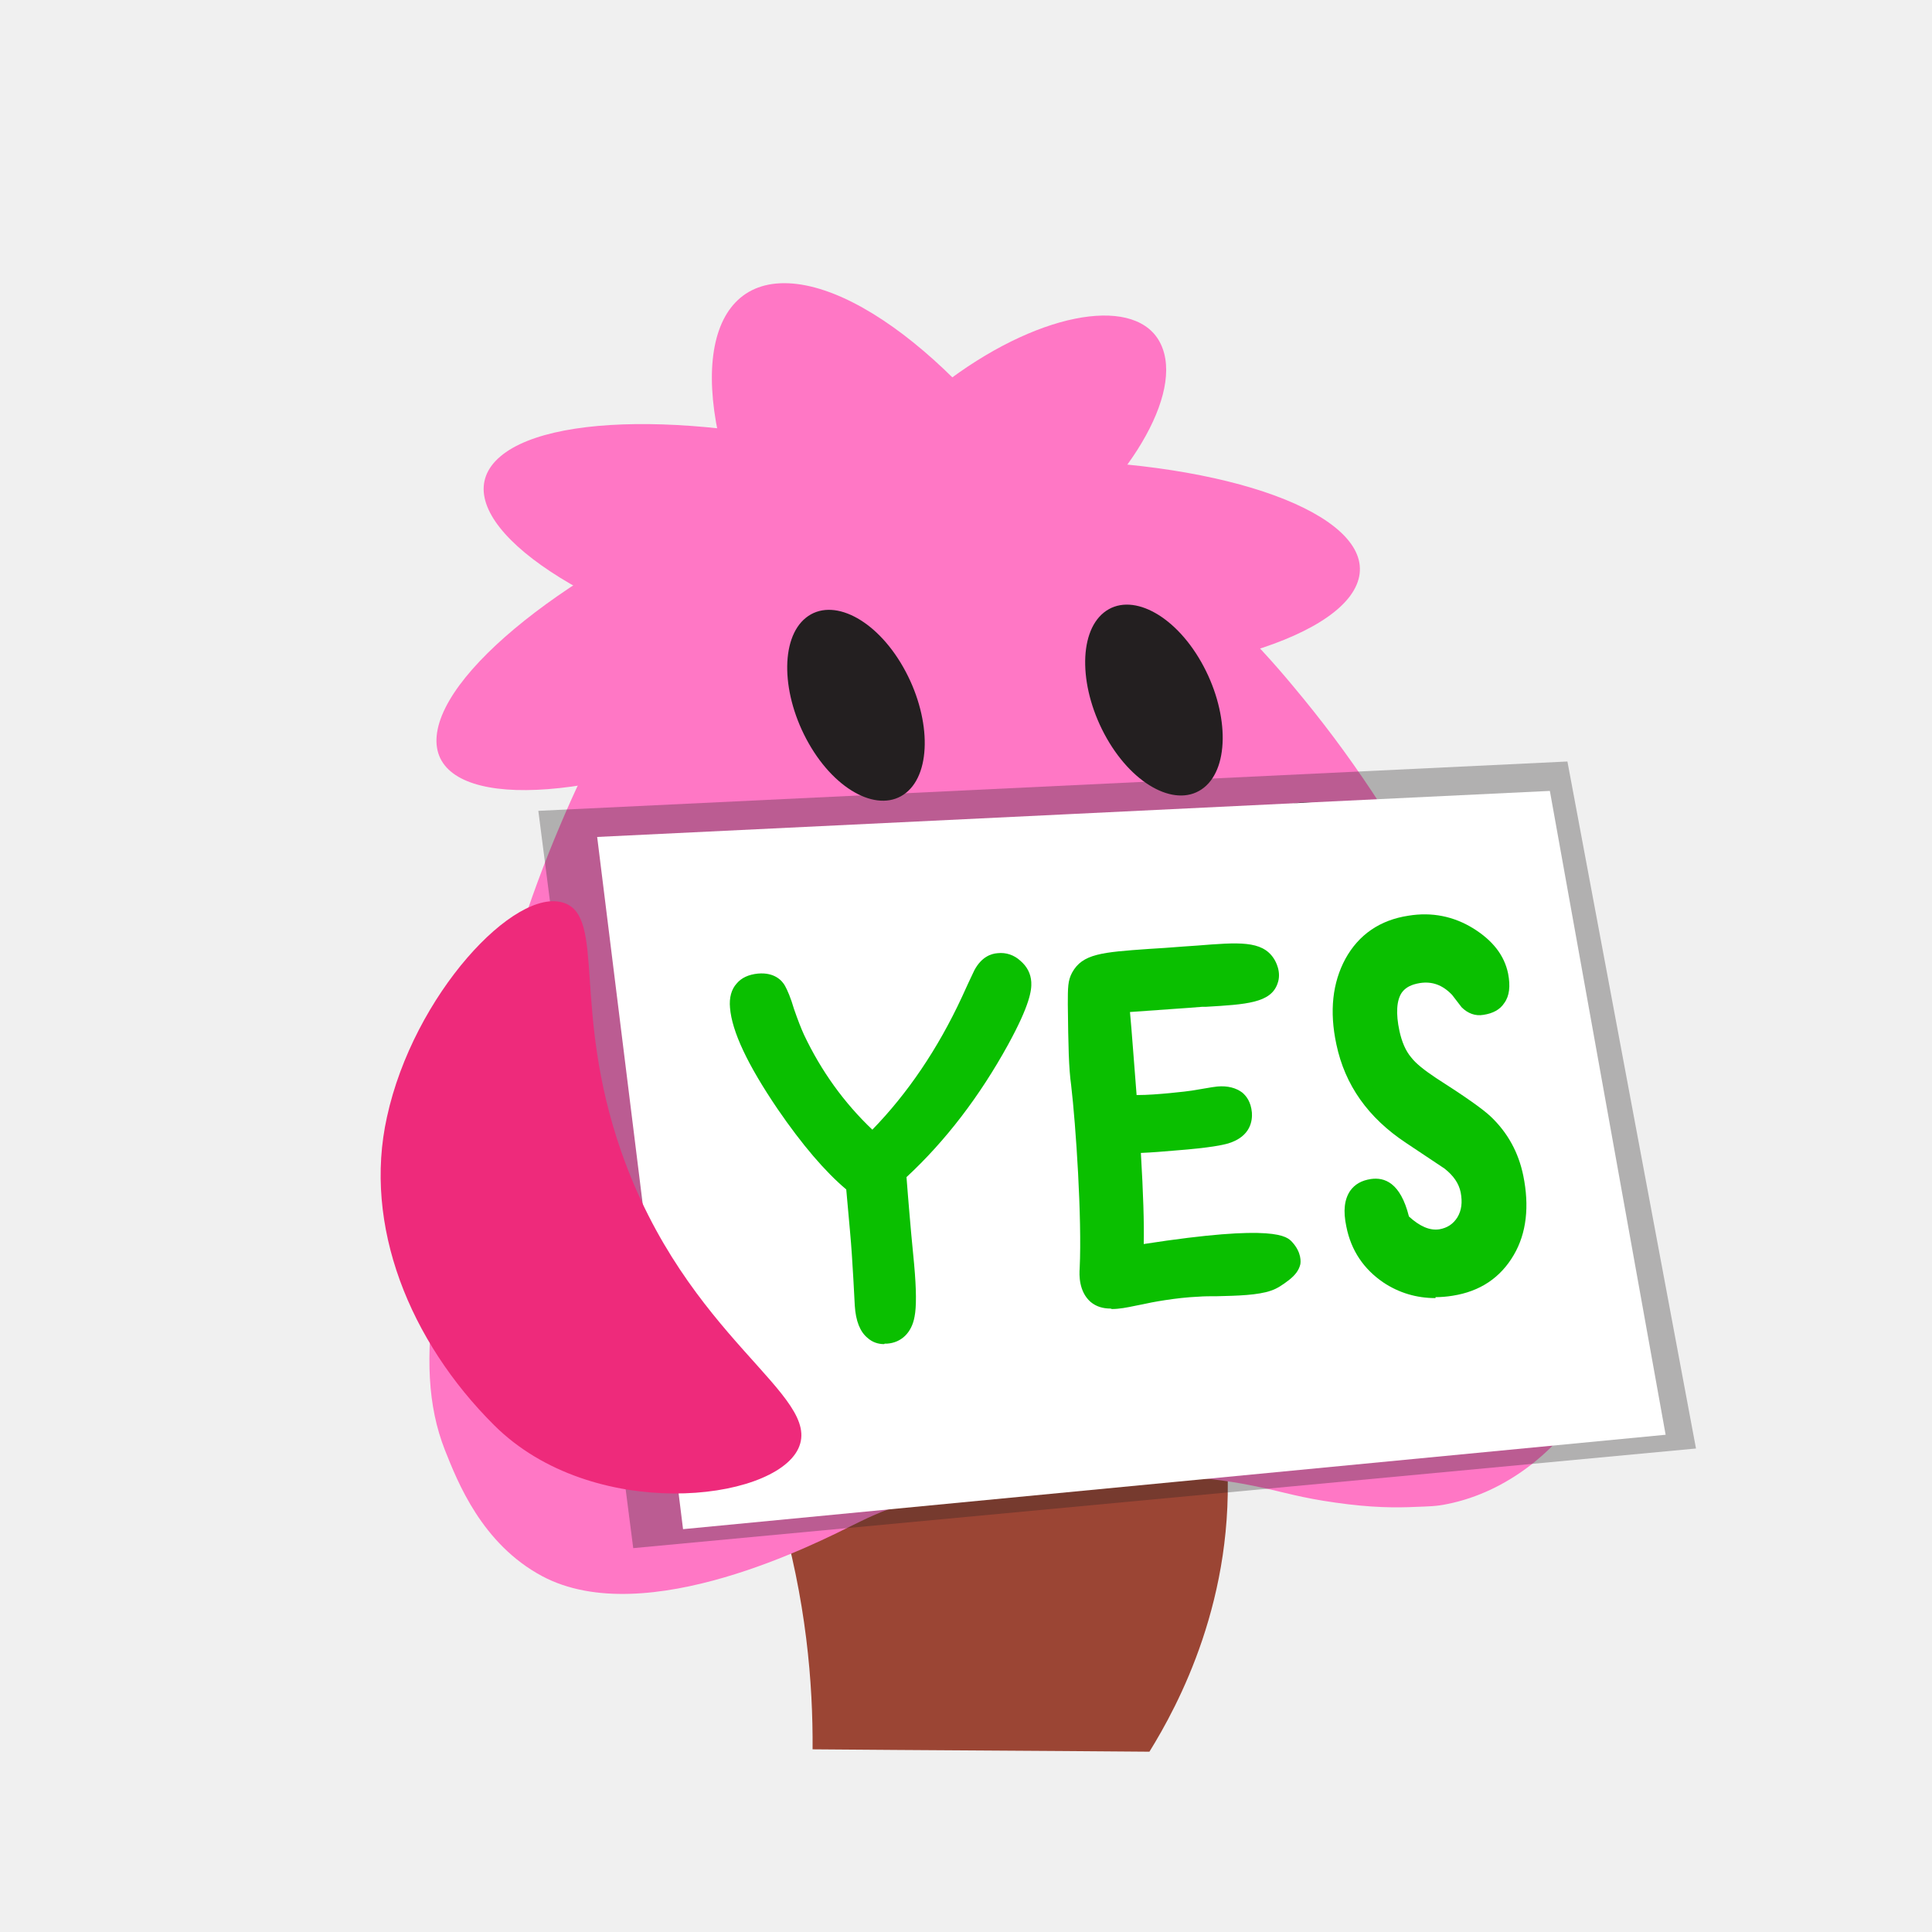
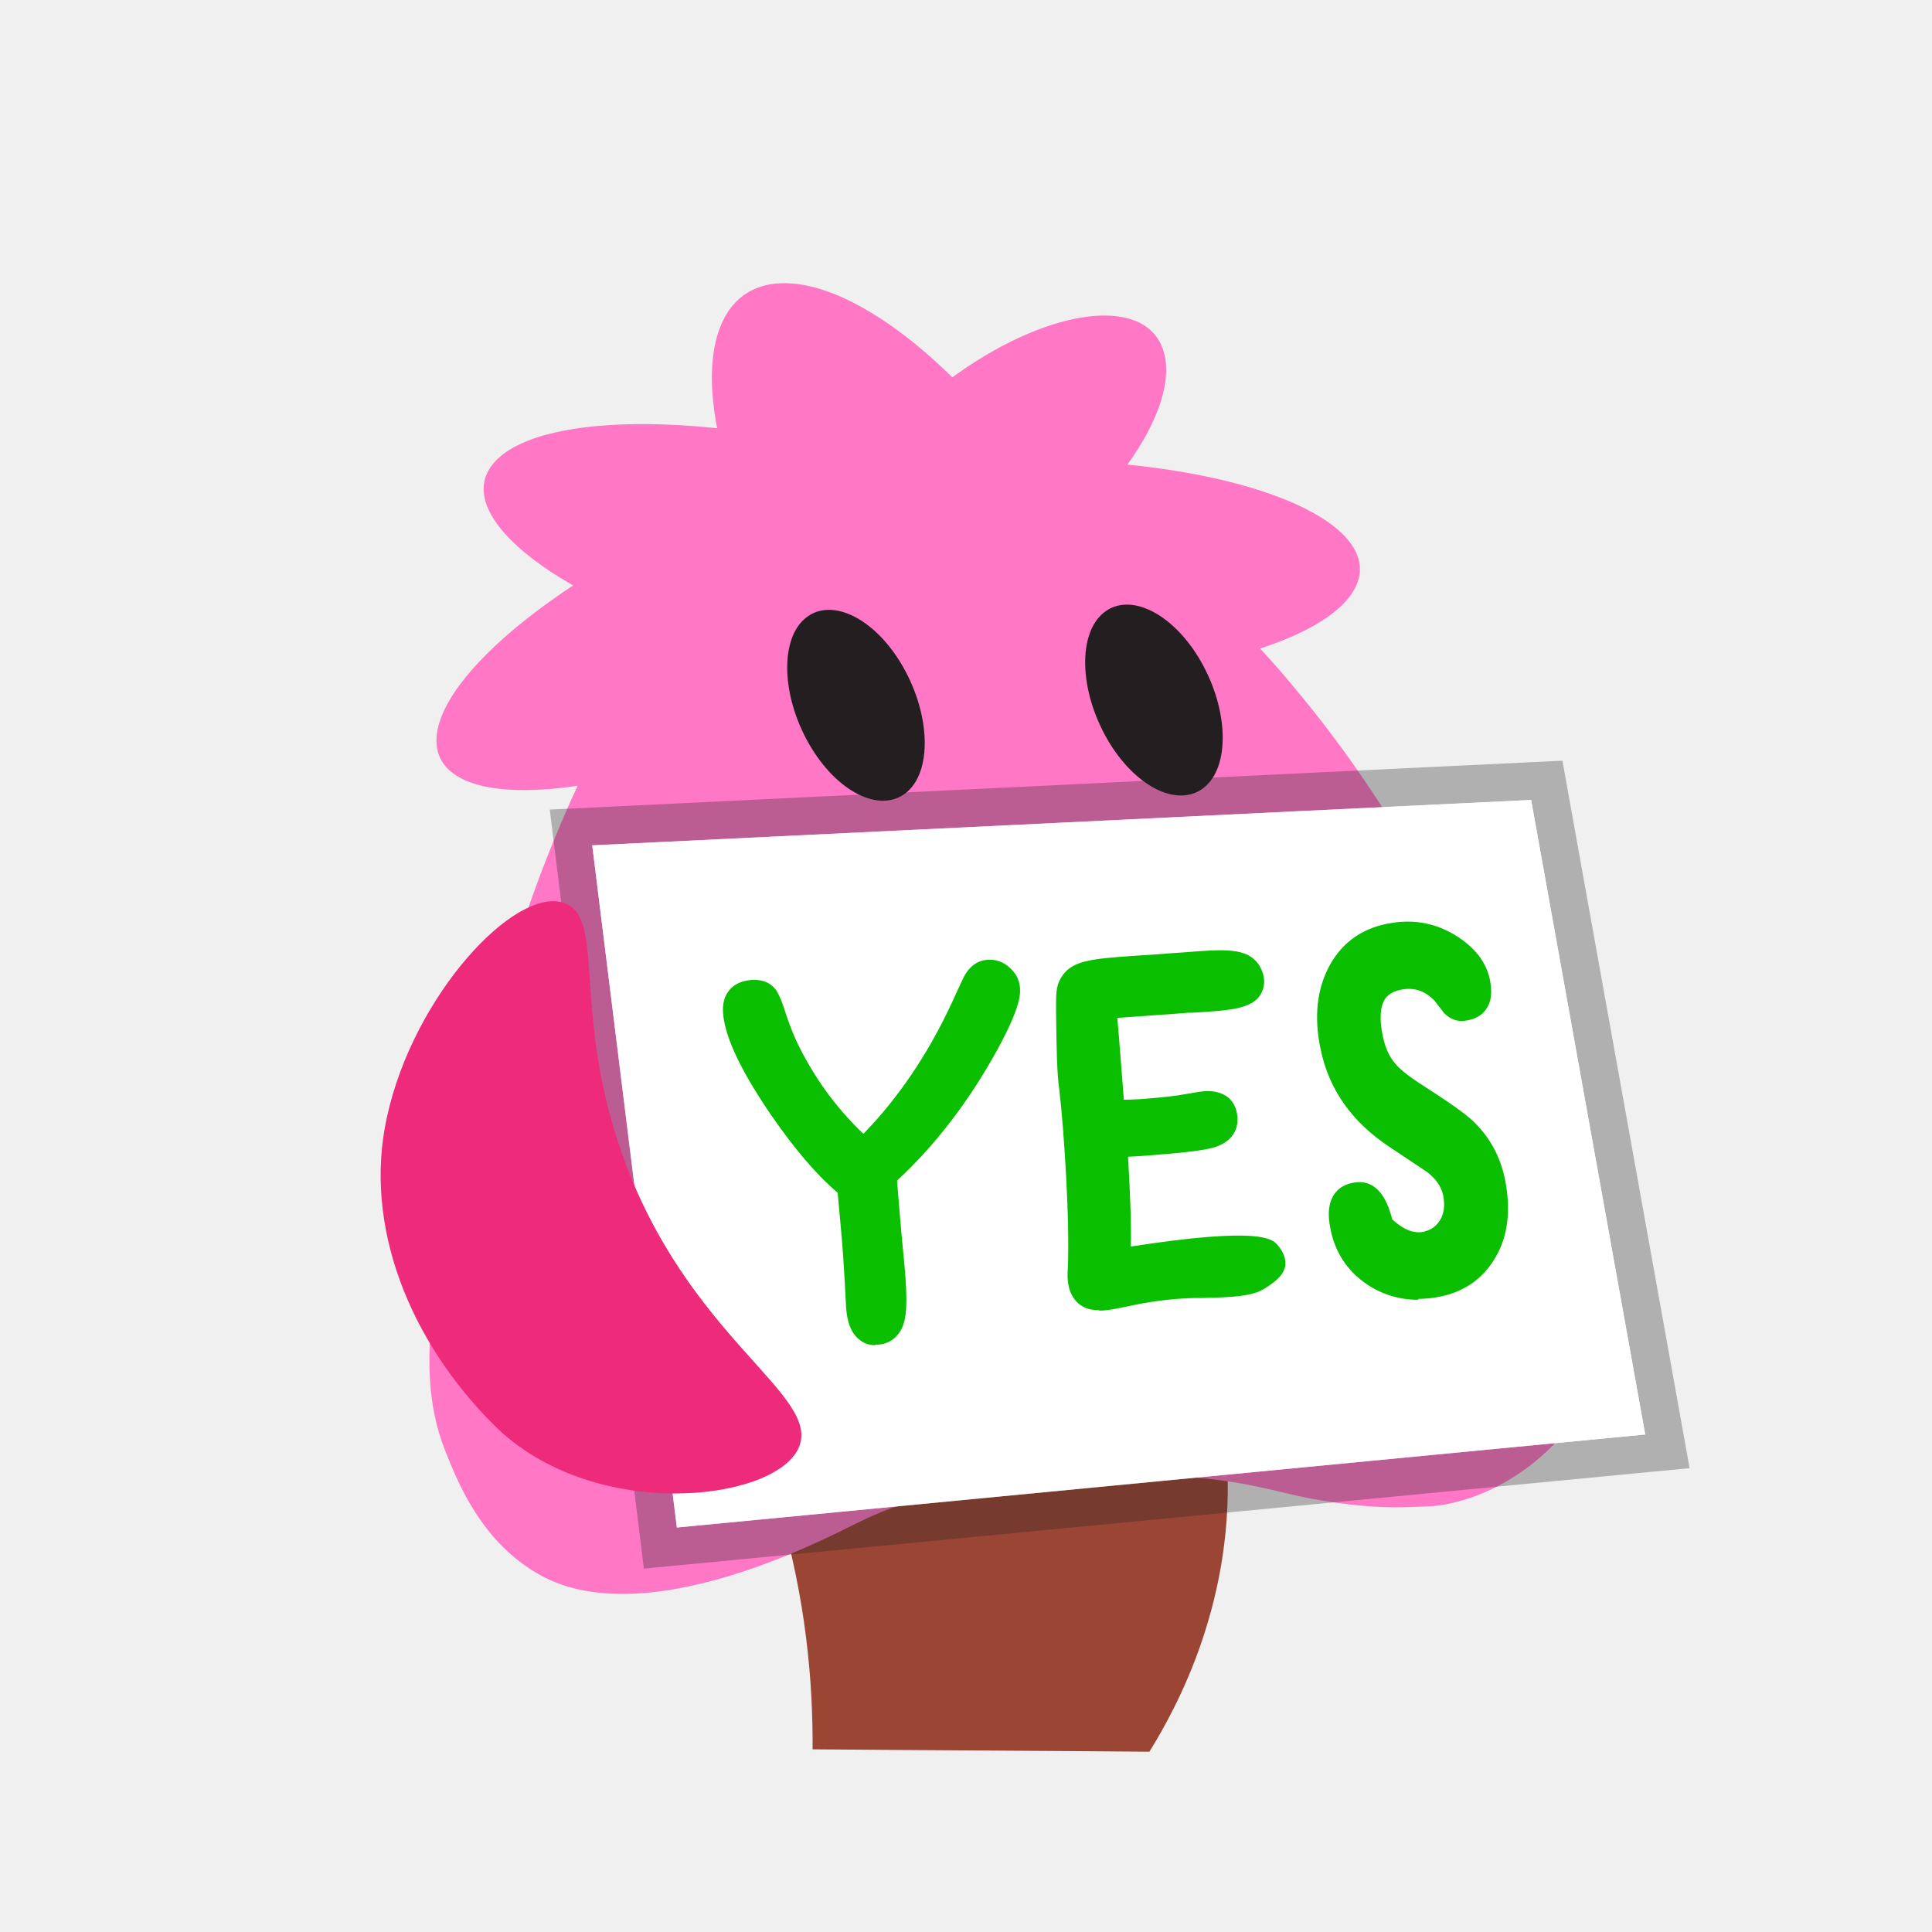
<svg xmlns="http://www.w3.org/2000/svg" width="256" height="256" viewBox="0 0 256 256" fill="none">
-   <path d="M152.243 232.108C137.406 231.982 122.508 231.919 107.671 231.794C107.734 223.117 106.853 211.99 103.145 199.479C101.195 192.879 98.743 187.032 96.292 182.003C115.843 176.911 135.458 171.818 155.01 166.726C158.028 172.384 161.799 181.374 162.554 192.879C163.811 211.739 156.078 226.009 152.306 232.108H152.243Z" fill="#9B4534" />
-   <path d="M212.908 172.698C213.16 180.493 210.645 184.958 208.822 187.786C206.119 191.936 199.958 197.656 191.785 199.29C190.34 199.605 189.208 199.605 187.636 199.668C184.996 199.793 181.726 199.793 176.948 199.103C172.422 198.474 170.096 197.719 167.079 197.09C159.912 195.519 154.317 195.519 148.721 195.582C146.647 195.582 144.761 195.644 143.001 195.77C138.097 196.085 134.576 196.588 129.798 197.279C125.272 197.971 122.946 198.348 120.557 199.04C116.66 200.171 114.019 201.616 113.076 202.057C108.738 204.194 85.603 216.202 71.835 208.846C63.851 204.571 60.645 196.399 58.947 192.123C54.358 180.43 57.941 165.971 65.108 137.179C67.183 128.754 69.76 119.827 74.287 109.202C75.984 105.179 77.996 100.904 80.385 96.441C92.896 72.99 102.263 56.205 117.288 54.005C132.627 51.742 146.206 65.195 162.992 81.855C166.073 84.872 168.776 87.827 171.228 90.782C179.15 100.212 184.555 108.636 191.974 121.713C210.645 154.907 212.658 165.091 212.908 172.761V172.698Z" fill="#FF77C5" />
-   <path d="M147.464 86.696C139.982 92.982 115.716 92.228 93.335 84.998C70.891 77.768 58.821 66.83 66.302 60.48C73.783 54.13 98.05 54.948 120.431 62.178C142.812 69.407 154.945 80.346 147.464 86.696Z" fill="#FF77C5" />
-   <path d="M138.153 67.453C136.109 77.009 116.495 91.315 94.391 99.354C72.238 107.431 55.995 106.21 57.999 96.605C60.005 86.999 79.658 72.742 101.761 64.703C123.865 56.665 140.159 57.847 138.153 67.453Z" fill="#FF77C5" />
-   <path d="M178.901 78.961C173.071 86.804 149.286 91.668 125.841 89.798C102.335 87.942 88.066 80.083 93.881 72.178C99.695 64.274 123.495 59.47 146.94 61.341C170.385 63.212 184.715 71.056 178.901 78.961Z" fill="#FF77C5" />
-   <path d="M154.066 46.209C156.58 53.124 148.534 65.698 136.149 74.374C123.764 83.049 111.631 84.433 109.179 77.516C106.727 70.601 114.711 58.028 127.095 49.352C139.48 40.677 151.614 39.294 154.066 46.209Z" fill="#FF77C5" />
-   <path d="M140.675 111.027C128.667 110.524 110.875 93.675 100.879 73.368C90.883 53.063 92.518 37.032 104.463 37.535C116.408 38.038 134.261 54.886 144.257 75.192C154.254 95.498 152.619 111.529 140.675 111.027Z" fill="#FF77C5" />
-   <path d="M98.806 127.935C101.823 130.073 103.52 133.971 105.344 136.988C107.607 140.823 110.122 144.469 113.705 147.235C117.665 150.253 122.443 153.083 127.221 154.402C132.565 155.912 138.601 156.038 144.133 156.414C149.665 156.791 155.449 156.854 161.107 156.791C167.143 156.665 172.361 155.975 174.75 149.687C176.573 144.972 178.018 139.754 179.024 134.788C179.528 132.273 179.904 129.695 179.778 127.119C179.589 124.038 178.71 121.083 178.899 118.002C179.276 111.024 167.959 109.327 166.576 116.305C165.759 120.391 162.931 123.283 160.542 126.615C157.65 130.702 155.827 135.479 154.003 140.069L166.136 143.401C167.833 138.246 169.28 133.09 170.474 127.809C171.795 122.152 166.199 118.442 161.233 120.705C157.398 122.465 155.009 126.112 152.997 129.695C151.991 131.519 150.923 133.405 149.854 135.165C149.162 136.297 148.471 137.365 147.716 138.434C147.465 138.812 145.39 141.012 146.71 140.257L149.854 139.377H149.225C150.294 139.628 151.362 139.88 152.369 140.194C144.573 136.862 136.464 135.668 128.165 134.16C122.506 133.09 112.134 132.399 110.561 125.232L109.933 130.073L110.311 129.256L108.048 131.519C108.048 131.519 111.442 133.342 112.385 133.845C114.334 134.85 116.409 135.731 118.483 136.549C122.946 138.309 127.536 139.503 132.251 140.132C141.367 141.389 150.609 140.509 159.221 137.365C162.427 136.234 164.565 133.09 163.621 129.632C162.805 126.553 159.095 124.101 155.89 125.232C144.447 129.382 132.125 128.941 120.998 124.038C114.963 121.397 108.235 116.305 101.698 120.643C95.159 124.98 99.812 134.097 104.401 138.246C114.145 147.11 129.234 146.293 141.367 149.436C144.133 150.128 146.962 152.013 149.854 151.95C153.751 151.888 155.827 148.745 157.838 145.853C159.85 142.961 161.61 140.006 163.307 136.925C164.439 134.913 165.32 132.587 167.52 131.519L158.279 124.415C157.084 129.695 155.638 134.85 153.94 140.006C152.872 143.212 155.198 146.858 158.34 147.739C161.924 148.745 164.816 146.544 166.073 143.338C167.833 139 169.783 134.913 172.611 131.205C175.44 127.495 177.766 124.101 178.647 119.574L166.325 117.876C166.073 122.465 167.833 126.804 166.891 131.33C166.073 135.479 164.628 139.628 163.433 143.653C162.49 146.795 164.439 143.904 164.439 143.967C164.439 143.904 160.605 144.092 160.353 144.092C158.09 144.092 155.827 144.092 153.563 144.092C148.597 144.029 143.567 143.778 138.601 143.338C131.371 142.709 123.512 140.823 118.797 134.725C114.082 128.627 111.631 121.586 105.093 116.934C102.326 114.985 98.114 116.431 96.48 119.197C94.656 122.341 95.977 125.861 98.743 127.809L98.806 127.935Z" fill="#231F20" />
-   <path d="M96.543 122.341C99.057 128.187 101.635 134.097 104.149 139.943C105.407 142.835 106.601 145.602 108.864 147.865C109.997 148.997 111.316 149.939 112.574 150.883C112.7 151.009 113.768 151.762 113.013 151.197C112.323 150.694 113.139 151.323 113.265 151.385C113.768 151.825 114.271 152.328 114.712 152.832C116.849 155.346 121.438 155.22 123.576 152.832C126.027 150.191 125.902 146.607 123.576 143.968C122.506 142.773 121.249 141.766 119.93 140.824C119.741 140.698 118.609 139.692 118.483 139.755C118.609 139.755 119.427 140.572 118.672 139.88C118.42 139.692 118.232 139.503 117.98 139.253C117.728 139.001 117.541 138.812 117.352 138.624C116.66 137.932 117.352 138.812 117.478 138.749C117.289 138.749 116.597 137.24 116.534 137.051C115.843 135.732 115.339 134.349 114.712 132.965L107.293 115.865C105.972 112.848 101.321 111.905 98.68 113.602C95.537 115.615 95.034 118.946 96.417 122.215L96.543 122.341Z" fill="#231F20" />
-   <path d="M137.28 159.746C142.373 161.757 147.528 163.643 153.061 163.643C156.078 163.643 158.97 163.077 161.736 161.946C163.685 161.128 165.445 160.06 166.577 158.11C167.206 156.979 167.583 155.534 167.52 154.276C167.394 152.327 166.64 150.882 165.445 149.372C164.502 148.178 162.428 147.549 160.981 147.549C159.41 147.549 157.587 148.241 156.518 149.372C155.45 150.504 154.632 152.138 154.695 153.836C154.758 155.534 155.45 156.916 156.518 158.299L156.707 158.488L155.072 155.721V155.973C155.072 155.408 155.072 154.842 154.947 154.276V154.527C155.009 153.961 155.135 153.395 155.198 152.83C155.575 151.761 156.266 150.882 157.21 150.253C157.021 150.378 156.769 150.504 156.581 150.567L157.335 150.253C157.335 150.253 156.832 150.441 156.581 150.504C155.701 150.756 154.821 150.943 153.94 151.132L155.638 150.882C153.814 151.132 151.992 151.069 150.232 150.882L151.929 151.132C148.031 150.567 144.384 149.121 140.739 147.675C139.292 147.109 137.155 147.549 135.898 148.304C134.64 149.058 133.32 150.567 133.006 152.076C132.628 153.71 132.691 155.471 133.635 156.916C134.577 158.362 135.772 159.179 137.406 159.808L137.28 159.746Z" fill="#231F20" />
-   <path d="M174.121 108.51C174.121 108.51 174.247 108.636 174.373 108.762C174.373 108.762 175.818 110.02 176.573 112.472C177.265 114.609 176.699 122.342 174.373 126.931C167.772 140.133 135.206 151.072 112.826 132.966C104.464 126.176 97.675 115.929 99.561 113.603C100.692 112.157 105.659 113.038 108.802 114.42C110.437 115.175 110.876 115.74 113.265 116.746C115.089 117.501 116.346 117.753 119.05 118.506C123.639 119.638 124.519 120.016 126.216 120.392C129.736 121.21 138.287 123.347 145.139 122.593C159.473 121.084 171.732 106.813 173.995 108.573L174.121 108.51Z" fill="white" />
-   <path d="M156.203 166.286C154.38 167.292 152.746 167.481 152.18 167.544C137.469 168.864 126.53 163.206 126.53 163.206C119.552 159.559 109.304 152.204 110.059 148.684C110.498 146.484 115.152 146.546 124.456 146.735C132.942 146.861 138.727 148.118 143.756 149.187C144.321 149.313 149.162 150.381 155.198 153.21C160.479 155.662 161.295 156.982 161.547 158.051C162.302 161.132 159.032 164.778 156.203 166.412V166.286Z" fill="#EE2A7B" />
-   <path d="M145.641 170.624C126.655 170.624 103.834 155.158 93.398 126.428C91.89 121.838 90.758 115.804 93.901 112.534C97.171 109.076 102.64 110.9 105.029 111.654L104.4 113.917L105.155 111.654C118.168 115.867 134.324 121.084 144.572 120.33C152.494 119.764 158.151 115.238 162.74 111.654C167.455 107.945 171.857 104.424 176.761 107.505C181.789 110.648 182.418 118.13 182.795 122.153C184.555 141.705 172.359 163.142 156.14 168.926C152.871 170.058 149.35 170.686 145.704 170.686L145.641 170.624ZM99.119 115.175C98.365 115.175 97.673 115.301 97.233 115.741C96.416 116.62 96.039 119.575 97.799 124.856C109.304 156.478 136.399 170.874 154.505 164.399C168.587 159.37 179.589 139.818 178.017 122.467C177.766 119.512 177.2 113.289 174.183 111.402C172.296 110.208 170.222 111.591 165.57 115.238C160.792 119.009 154.254 124.227 144.824 124.919C133.634 125.736 116.974 120.393 103.583 116.054H103.52C102.703 115.741 100.691 115.112 99.119 115.112V115.175Z" fill="#231F20" />
-   <path d="M159.158 87.701C162.805 94.114 162.992 101.594 159.535 104.36C156.077 107.127 150.294 104.235 146.647 97.823C143.001 91.409 142.812 83.929 146.27 81.163C149.728 78.397 155.512 81.289 159.158 87.701Z" fill="#231F20" />
-   <path d="M119.678 88.392C123.323 94.804 123.512 102.285 120.054 105.052C116.597 107.818 110.813 104.926 107.167 98.514C103.52 92.1 103.331 84.619 106.789 81.853C110.248 79.088 116.031 81.98 119.678 88.392Z" fill="#231F20" />
-   <g opacity="0.31">
-     <path d="M220.326 188.54L87.237 201.051L75.607 110.962L204.61 104.801L220.326 188.54Z" fill="white" />
-     <path d="M220.326 188.54L87.237 201.051L75.607 110.962L204.61 104.801L220.326 188.54Z" stroke="#231F20" stroke-width="1.2" stroke-miterlimit="10" />
-     <path d="M220.326 188.54L87.237 201.051L75.607 110.962L204.61 104.801L220.326 188.54Z" stroke="#231F20" stroke-width="1.2" stroke-miterlimit="10" />
-     <path d="M220.326 188.54L87.237 201.051L75.607 110.962L204.61 104.801L220.326 188.54Z" stroke="#231F20" stroke-width="1.2" stroke-miterlimit="10" />
-     <path d="M83.906 205.136L71.332 107.441L207.691 100.903L224.727 191.934L83.906 205.136ZM79.882 114.545L90.507 196.963L215.863 185.207L201.53 108.761L79.882 114.608V114.545Z" fill="#231F20" />
-   </g>
-   <path d="M220.704 190.112C177.326 194.262 133.885 198.473 90.507 202.622C86.735 172.069 82.9 141.453 79.128 110.9C121.186 108.887 163.243 106.813 205.365 104.801C210.456 133.217 215.612 161.696 220.704 190.112Z" fill="white" />
-   <path d="M135.079 130.262C135.204 131.457 134.198 133.972 132.186 137.681C128.352 144.722 123.763 150.569 118.419 155.41L118.67 158.491C118.796 159.936 118.922 161.633 119.111 163.645C119.299 165.657 119.425 166.977 119.488 167.543C119.739 170.812 119.801 173.012 119.613 174.144C119.362 175.59 118.607 176.344 117.35 176.47C115.841 176.596 114.961 175.401 114.772 172.824C114.772 172.698 114.71 171.566 114.584 169.366C114.459 167.166 114.333 165.091 114.144 163.017L113.641 156.73C110.875 154.529 107.731 150.946 104.274 145.98C100.502 140.447 98.49 136.235 98.238 133.343C98.113 131.583 98.804 130.64 100.502 130.514C101.508 130.451 102.199 130.703 102.639 131.395C102.891 131.835 103.268 132.777 103.708 134.161C104.211 135.669 104.714 136.864 105.091 137.744C107.668 143.151 111.189 147.866 115.59 151.763C120.871 146.672 125.271 140.321 128.855 132.651C129.357 131.52 129.923 130.325 130.489 129.194C130.992 128.314 131.559 127.873 132.249 127.811C132.941 127.748 133.57 127.936 134.135 128.44C134.701 128.943 135.016 129.509 135.079 130.2V130.262Z" fill="#0ABF00" />
-   <path d="M117.162 178.103C116.345 178.103 115.59 177.851 114.961 177.285C113.956 176.469 113.39 175.022 113.264 173.011C113.264 172.885 113.201 171.691 113.075 169.491C112.949 167.353 112.824 165.216 112.635 163.203L112.133 157.609C109.366 155.283 106.286 151.699 103.017 146.921C99.056 141.075 96.981 136.674 96.73 133.531C96.604 132.21 96.919 131.079 97.61 130.324C98.239 129.569 99.182 129.13 100.439 129.004C102.64 128.816 103.645 129.947 104.023 130.639C104.337 131.205 104.777 132.21 105.218 133.719C105.72 135.165 106.16 136.297 106.537 137.114C108.8 141.891 111.818 146.104 115.59 149.687C120.242 144.909 124.266 139 127.472 132.084C127.975 130.953 128.541 129.758 129.107 128.564C130.049 126.804 131.307 126.364 132.187 126.301C133.319 126.175 134.387 126.552 135.205 127.306C136.085 128.061 136.587 129.004 136.65 130.135C136.713 131.205 136.463 133.153 133.57 138.434C129.798 145.287 125.272 151.196 120.116 155.974L120.305 158.364C120.431 159.809 120.557 161.506 120.745 163.518L121.123 167.479C121.437 170.936 121.437 173.199 121.185 174.457C120.808 176.595 119.425 177.914 117.539 178.04C117.413 178.04 117.287 178.04 117.224 178.04L117.162 178.103ZM100.879 132.147H100.691C100.376 132.147 100.125 132.273 99.999 132.336C99.936 132.461 99.811 132.713 99.873 133.279C100.062 135.857 102.011 139.817 105.657 145.161C108.989 150.002 112.007 153.523 114.648 155.597L115.213 156.036L115.779 162.953C115.967 165.027 116.093 167.102 116.219 169.302C116.345 171.376 116.408 172.509 116.408 172.696C116.533 174.394 116.974 174.772 117.036 174.835C117.602 174.835 117.916 174.835 118.105 173.828C118.23 173.199 118.293 171.565 117.979 167.668L117.602 163.769C117.413 161.758 117.287 159.998 117.162 158.551L116.974 156.162L116.093 155.409L117.413 154.151C122.568 149.499 127.094 143.652 130.867 136.862C133.508 132.084 133.633 130.639 133.57 130.324C133.57 130.324 133.445 129.821 133.193 129.632C132.942 129.445 132.69 129.382 132.438 129.382C132.25 129.382 131.998 129.821 131.872 129.947C131.37 131.016 130.867 132.147 130.301 133.342C126.655 141.138 122.065 147.739 116.722 152.894L115.653 153.899L114.585 152.957C109.994 148.87 106.349 143.966 103.708 138.434C103.268 137.554 102.765 136.297 102.199 134.662C101.634 133.027 101.319 132.399 101.194 132.147C101.194 132.084 100.942 132.021 100.816 132.021L100.879 132.147Z" fill="#0ABF00" />
-   <path d="M169.718 168.359C169.718 168.359 168.65 169.177 167.769 169.491C165.695 170.246 161.42 170.057 158.528 170.183C155.447 170.309 152.116 171 150.984 171.188C148.28 171.692 146.646 172.195 145.578 171.251C144.572 170.372 144.635 168.737 144.697 168.046C145.012 161.444 144.194 148.933 143.502 143.527C143.252 141.327 143.189 138.498 143.063 132.839C143.063 130.891 143.063 130.325 143.441 129.634C144.635 127.434 147.527 127.747 156.894 126.993C163.18 126.49 166.324 126.05 167.518 127.81C167.581 127.936 168.21 128.816 167.895 129.76C167.329 131.394 164.123 131.52 159.22 131.834C156.831 131.96 152.932 132.21 148.03 132.651C148.28 135.606 148.658 140.258 149.161 146.733C151.235 146.733 153.184 146.607 155.071 146.419C156.391 146.294 157.773 146.168 159.157 145.916C160.54 145.665 161.294 145.602 161.42 145.539C163.18 145.413 164.123 146.042 164.249 147.55C164.375 148.745 163.683 149.499 162.238 149.939C161.231 150.254 158.968 150.568 155.447 150.82C153.499 151.009 151.487 151.134 149.412 151.197C149.916 158.678 150.041 163.833 149.853 166.536H150.858C153.876 165.97 168.398 163.707 170.032 165.531C170.913 166.473 170.724 167.165 170.724 167.165C170.724 167.354 170.599 167.668 169.781 168.296L169.718 168.359Z" fill="#0ABF00" />
-   <path d="M147.149 173.39C146.143 173.39 145.263 173.138 144.509 172.51C142.937 171.127 143 168.926 143.063 168.047C143.378 161.445 142.56 149.124 141.931 143.78C141.617 141.517 141.554 138.688 141.491 133.092C141.491 130.829 141.491 129.949 142.057 128.88C143.439 126.365 146.017 126.177 152.242 125.737C153.561 125.674 155.071 125.548 156.768 125.422L158.591 125.297C164.123 124.857 167.203 124.605 168.775 126.994C169.027 127.372 169.844 128.817 169.279 130.326C168.398 132.903 165.129 133.092 159.786 133.407H159.283C157.145 133.595 153.876 133.784 149.727 134.098C149.978 136.739 150.23 140.448 150.606 145.1C152.116 145.1 153.561 144.974 154.945 144.848C156.202 144.722 157.584 144.598 158.905 144.346C160.351 144.094 161.168 143.969 161.294 143.969C162.677 143.843 163.809 144.157 164.627 144.785C165.129 145.225 165.758 145.98 165.883 147.426C165.946 148.369 165.82 150.569 162.74 151.513C162.049 151.702 160.539 152.078 155.636 152.455C154.19 152.581 152.682 152.707 151.172 152.77C151.487 158.114 151.613 162.074 151.55 164.84C169.027 162.137 170.536 163.834 171.227 164.589C172.484 165.971 172.358 167.229 172.296 167.544C172.107 168.297 171.668 168.926 170.787 169.618C169.969 170.247 169.216 170.749 168.461 171.001C166.701 171.63 163.935 171.693 161.294 171.756C160.414 171.756 159.534 171.756 158.779 171.818C155.824 171.944 152.493 172.573 151.424 172.825L150.48 173.012C149.287 173.264 148.28 173.453 147.338 173.453L147.149 173.39ZM163.683 128.188C162.425 128.188 160.791 128.314 158.842 128.503L157.019 128.629C155.258 128.754 153.75 128.88 152.43 128.943C147.023 129.32 145.326 129.446 144.76 130.452C144.572 130.766 144.572 131.018 144.572 132.903C144.697 138.562 144.76 141.328 145.012 143.465C145.704 148.872 146.52 161.508 146.206 168.234C146.206 168.675 146.143 169.807 146.583 170.184C146.96 170.499 148.217 170.184 149.727 169.933L150.669 169.744C151.801 169.492 155.258 168.863 158.465 168.675C159.283 168.675 160.162 168.675 161.105 168.612C163.306 168.612 166.009 168.549 167.266 168.047C167.706 167.858 168.209 167.607 168.775 167.166C168.775 167.166 168.964 166.978 169.027 166.915C169.027 166.852 168.901 166.726 168.838 166.663C168.209 166.349 163.494 166.097 151.109 168.047L148.154 168.297L148.28 166.412C148.469 163.771 148.28 158.743 147.841 151.324L147.715 149.689H149.349C151.361 149.563 153.373 149.437 155.321 149.25C159.597 148.872 161.168 148.558 161.797 148.432C162.74 148.118 162.74 147.866 162.74 147.614C162.74 147.363 162.677 147.174 162.614 147.111C162.551 147.111 162.238 146.924 161.609 146.987C161.483 146.987 160.728 147.111 159.408 147.3C157.962 147.552 156.579 147.677 155.197 147.803C153.247 147.992 151.235 148.055 149.161 148.118H147.652L147.527 146.672C147.023 140.259 146.646 135.607 146.394 132.652L146.269 131.08L147.841 130.955C152.808 130.577 156.642 130.326 159.031 130.138H159.534C162.363 129.949 165.82 129.698 166.261 129.069C166.261 129.006 166.261 128.754 166.072 128.566C165.82 128.125 164.94 128 163.62 128L163.683 128.188Z" fill="#0ABF00" />
-   <path d="M198.639 129.318C199.141 131.644 198.387 132.964 196.437 133.278C195.746 133.404 195.18 133.152 194.614 132.649C194.237 132.146 193.798 131.644 193.42 131.141C191.785 129.444 190.025 128.752 188.014 129.066C184.555 129.631 183.299 132.209 184.304 136.924C184.618 138.559 185.247 139.942 186.128 141.011C186.881 141.953 188.076 142.897 189.711 143.965C193.42 146.291 195.746 147.989 196.752 148.932C198.826 150.88 200.147 153.269 200.776 156.161C201.53 159.934 201.152 163.14 199.644 165.78C198.135 168.421 195.684 170.055 192.414 170.558C189.145 171.061 186.568 170.495 184.116 168.861C181.789 167.29 180.344 165.089 179.715 162.197C179.087 159.305 179.84 157.734 181.915 157.356C183.676 157.105 184.933 158.55 185.625 161.757C187.447 163.58 189.27 164.335 191.031 164.02C192.477 163.769 193.546 163.077 194.3 161.883C194.992 160.688 195.18 159.242 194.866 157.671C194.551 156.224 193.735 154.967 192.288 153.835C192.288 153.835 190.528 152.641 187.133 150.378C182.418 147.235 179.526 143.148 178.458 138.119C177.577 134.033 177.955 130.512 179.526 127.683C181.098 124.853 183.613 123.156 187.007 122.59C189.774 122.151 192.414 122.653 194.74 124.1C197.003 125.482 198.324 127.181 198.763 129.255L198.639 129.318Z" fill="#0ABF00" />
-   <path d="M190.213 172.005C187.699 172.005 185.373 171.314 183.298 169.931C180.72 168.17 179.023 165.718 178.394 162.512C177.954 160.438 178.143 158.929 178.898 157.797C179.525 156.917 180.406 156.414 181.663 156.225C183.424 155.975 185.561 156.665 186.692 161.192C188.139 162.512 189.459 163.079 190.717 162.89C191.785 162.701 192.539 162.198 193.105 161.317C193.672 160.375 193.796 159.306 193.546 157.986C193.294 156.791 192.602 155.786 191.407 154.842C191.22 154.717 189.522 153.586 186.316 151.447C181.286 148.116 178.206 143.778 177.074 138.371C176.131 133.971 176.571 130.198 178.269 127.056C180.029 123.849 182.858 121.9 186.629 121.334C189.71 120.831 192.602 121.397 195.243 123.031C197.758 124.604 199.329 126.552 199.832 129.004C200.147 130.638 200.021 131.959 199.329 132.902C198.763 133.782 197.82 134.285 196.563 134.473C195.494 134.662 194.488 134.285 193.672 133.468L192.414 131.833C191.157 130.513 189.773 130.01 188.139 130.261C187.007 130.45 186.253 130.827 185.75 131.519C185.058 132.524 184.932 134.285 185.435 136.611C185.75 138.057 186.253 139.252 187.007 140.131C187.636 140.949 188.768 141.829 190.276 142.835C194.111 145.287 196.437 146.921 197.506 147.927C199.769 150.065 201.215 152.705 201.844 155.786C202.661 159.809 202.284 163.392 200.587 166.284C198.826 169.302 196.122 171.125 192.477 171.691C191.722 171.817 190.905 171.88 190.213 171.88V172.005ZM182.166 158.677C182.166 158.677 182.04 158.677 181.977 158.677C181.224 158.803 180.972 159.117 180.909 159.243C180.595 159.746 180.532 160.751 180.783 162.009C181.349 164.587 182.606 166.473 184.681 167.855C186.818 169.302 189.27 169.805 192.036 169.365C194.928 168.925 197.003 167.542 198.387 165.216C199.769 162.827 200.084 159.872 199.392 156.477C198.826 153.836 197.632 151.699 195.746 149.939C194.803 149.058 192.539 147.424 188.894 145.098C187.133 143.967 185.813 142.898 184.995 141.829C183.99 140.635 183.298 139.063 182.921 137.239C182.292 134.16 182.48 131.833 183.613 130.198C184.492 128.941 185.876 128.187 187.636 127.872C190.088 127.495 192.288 128.312 194.174 130.324L195.432 131.959C195.432 131.959 195.809 132.147 196.059 132.084C196.625 132.022 197.003 131.833 197.129 131.582C197.38 131.205 197.443 130.513 197.254 129.632C196.877 127.935 195.746 126.49 193.796 125.295C191.659 123.975 189.396 123.535 186.881 123.975C183.864 124.415 181.726 125.923 180.343 128.438C178.898 131.016 178.583 134.222 179.4 137.994C180.406 142.646 183.109 146.544 187.573 149.436C191.094 151.741 192.917 152.977 193.043 153.145C194.488 154.276 195.494 155.786 195.872 157.546C196.248 159.432 196.059 161.129 195.18 162.638C194.299 164.147 192.854 165.09 191.031 165.405C188.894 165.781 186.692 164.839 184.555 162.764L184.303 162.512V162.135C183.864 160.564 183.172 158.677 182.103 158.677H182.166Z" fill="#0ABF00" />
-   <path d="M105.783 191.937C102.452 199.041 78.436 201.744 65.486 188.856C54.295 177.729 48.072 162.389 51.278 147.992C54.798 131.836 68.252 117.439 74.727 119.639C80.26 121.525 75.796 133.784 82.271 152.456C90.947 177.477 109.116 184.833 105.783 191.937Z" fill="#EE2A7B" />
+   <path d="M152.242 232.109C137.405 231.983 122.507 231.92 107.67 231.795C107.733 223.118 106.852 211.991 103.144 199.48C101.194 192.88 98.743 187.033 96.291 182.004C115.842 176.912 135.457 171.819 155.009 166.727C158.027 172.385 161.798 181.375 162.553 192.88C163.81 211.74 156.077 226.01 152.305 232.109H152.242Z" fill="#9B4534" />
+   <path d="M212.908 172.698C213.16 180.493 210.645 184.958 208.822 187.786C206.119 191.936 199.958 197.656 191.785 199.29C190.34 199.605 189.208 199.605 187.636 199.668C184.996 199.793 181.726 199.793 176.948 199.103C172.422 198.474 170.096 197.719 167.079 197.09C159.912 195.519 154.317 195.519 148.721 195.582C146.647 195.582 144.761 195.644 143.001 195.77C138.097 196.085 134.576 196.588 129.798 197.279C125.272 197.971 122.946 198.348 120.557 199.04C116.66 200.171 114.019 201.616 113.076 202.057C108.738 204.194 85.603 216.202 71.835 208.846C63.851 204.571 60.645 196.399 58.947 192.123C54.358 180.43 57.941 165.971 65.108 137.179C67.183 128.754 69.76 119.827 74.287 109.202C75.984 105.179 77.996 100.904 80.385 96.441C92.895 72.991 102.263 56.206 117.287 54.005C132.627 51.742 146.206 65.195 162.992 81.855C166.073 84.873 168.776 87.827 171.228 90.782C179.15 100.212 184.555 108.636 191.974 121.713C210.645 154.907 212.658 165.091 212.908 172.761V172.698Z" fill="#FF77C5" />
+   <path d="M147.464 86.696C139.982 92.982 115.716 92.229 93.335 84.999C70.891 77.769 58.821 66.83 66.302 60.48C73.783 54.131 98.05 54.948 120.431 62.178C142.812 69.408 154.945 80.347 147.464 86.696Z" fill="#FF77C5" />
+   <path d="M138.153 67.452C136.109 77.008 116.495 91.314 94.391 99.353C72.238 107.43 55.994 106.209 57.999 96.604C60.004 86.999 79.658 72.741 101.761 64.703C123.865 56.664 140.159 57.846 138.153 67.452Z" fill="#FF77C5" />
+   <path d="M178.9 78.961C173.07 86.804 149.285 91.668 125.84 89.798C102.334 87.942 88.065 80.083 93.879 72.179C99.694 64.275 123.494 59.471 146.939 61.341C170.384 63.212 184.714 71.056 178.9 78.961Z" fill="#FF77C5" />
+   <path d="M154.066 46.208C156.58 53.124 148.534 65.697 136.149 74.373C123.764 83.049 111.631 84.432 109.179 77.516C106.727 70.601 114.711 58.027 127.096 49.352C139.48 40.676 151.614 39.293 154.066 46.208Z" fill="#FF77C5" />
+   <path d="M140.676 111.027C128.668 110.524 110.876 93.675 100.88 73.369C90.884 53.063 92.519 37.032 104.464 37.535C116.409 38.038 134.262 54.886 144.258 75.192C154.255 95.499 152.62 111.529 140.676 111.027Z" fill="#FF77C5" />
+   <path d="M159.159 87.701C162.806 94.114 162.993 101.594 159.536 104.36C156.078 107.127 150.295 104.235 146.648 97.823C143.002 91.409 142.813 83.929 146.271 81.163C149.729 78.397 155.513 81.289 159.159 87.701Z" fill="#231F20" />
+   <path d="M119.677 88.393C123.322 94.805 123.511 102.286 120.053 105.053C116.596 107.819 110.812 104.927 107.166 98.514C103.519 92.101 103.33 84.62 106.788 81.854C110.247 79.088 116.03 81.98 119.677 88.393Z" fill="#231F20" />
+   <path opacity="0.31" d="M205.344 105.559C207.853 119.56 210.378 133.577 212.902 147.596C215.427 161.613 217.951 175.633 220.461 189.637L220.94 192.308L218.238 192.566C196.864 194.611 175.473 196.67 154.082 198.73C132.691 200.791 111.299 202.851 89.923 204.896L87.502 205.127L87.204 202.713C85.346 187.658 83.471 172.588 81.597 157.517C79.722 142.446 77.848 127.373 75.989 112.316L75.659 109.642L78.352 109.513C119.772 107.531 161.276 105.484 202.764 103.503L204.956 103.398L205.344 105.559Z" fill="white" stroke="#231F20" stroke-width="5" />
+   <path d="M218.001 190.077C175.249 194.167 132.436 198.318 89.685 202.407C85.968 172.295 82.188 142.122 78.471 112.01C119.921 110.027 161.371 107.983 202.883 106C207.901 134.005 212.982 162.072 218.001 190.077Z" fill="white" />
+   <path d="M133.613 131.096C133.737 132.273 132.745 134.751 130.763 138.407C126.983 145.346 122.46 151.108 117.194 155.879L117.442 158.915C117.566 160.34 117.689 162.013 117.875 163.996C118.061 165.978 118.185 167.279 118.247 167.837C118.495 171.059 118.557 173.227 118.371 174.343C118.123 175.768 117.38 176.511 116.141 176.635C114.654 176.759 113.786 175.582 113.6 173.042C113.6 172.918 113.538 171.802 113.414 169.634C113.29 167.465 113.167 165.421 112.981 163.376L112.485 157.18C109.759 155.012 106.661 151.48 103.253 146.585C99.536 141.133 97.553 136.982 97.305 134.132C97.181 132.397 97.863 131.468 99.536 131.344C100.527 131.282 101.209 131.53 101.642 132.211C101.89 132.645 102.262 133.574 102.696 134.937C103.191 136.424 103.687 137.601 104.059 138.469C106.599 143.797 110.069 148.444 114.406 152.286C119.61 147.267 123.947 141.009 127.479 133.45C127.975 132.335 128.532 131.158 129.09 130.043C129.585 129.175 130.143 128.741 130.825 128.679C131.506 128.618 132.126 128.803 132.683 129.299C133.241 129.795 133.551 130.352 133.613 131.034V131.096Z" fill="#0ABF00" />
+   <path d="M115.954 178.243C115.149 178.243 114.405 177.995 113.786 177.438C112.794 176.632 112.237 175.207 112.113 173.224C112.113 173.101 112.051 171.923 111.927 169.755C111.803 167.648 111.679 165.542 111.493 163.559L110.998 158.045C108.271 155.752 105.235 152.221 102.014 147.512C98.11 141.75 96.066 137.413 95.818 134.315C95.694 133.014 96.004 131.898 96.685 131.155C97.305 130.411 98.234 129.978 99.473 129.854C101.642 129.668 102.633 130.783 103.005 131.465C103.315 132.022 103.748 133.014 104.182 134.501C104.678 135.926 105.111 137.041 105.483 137.846C107.714 142.555 110.688 146.706 114.405 150.238C118.99 145.529 122.955 139.705 126.115 132.89C126.611 131.774 127.169 130.597 127.726 129.42C128.656 127.685 129.895 127.251 130.762 127.189C131.877 127.066 132.931 127.437 133.736 128.181C134.604 128.924 135.099 129.854 135.161 130.969C135.223 132.022 134.975 133.943 132.125 139.147C128.408 145.901 123.947 151.725 118.866 156.434L119.052 158.788C119.176 160.213 119.3 161.886 119.486 163.869L119.858 167.772C120.167 171.18 120.167 173.41 119.919 174.649C119.548 176.756 118.185 178.057 116.326 178.181C116.202 178.181 116.078 178.181 116.016 178.181L115.954 178.243ZM99.907 132.952H99.721C99.411 132.952 99.163 133.076 99.04 133.137C98.978 133.261 98.854 133.509 98.916 134.067C99.102 136.607 101.022 140.511 104.616 145.777C107.9 150.548 110.874 154.017 113.476 156.062L114.033 156.496L114.591 163.311C114.777 165.356 114.901 167.4 115.025 169.569C115.149 171.614 115.211 172.729 115.211 172.915C115.335 174.588 115.768 174.959 115.83 175.021C116.388 175.021 116.698 175.021 116.884 174.03C117.007 173.41 117.069 171.799 116.76 167.958L116.388 164.117C116.202 162.134 116.078 160.399 115.954 158.974L115.768 156.62L114.901 155.876L116.202 154.637C121.283 150.052 125.744 144.29 129.461 137.598C132.063 132.89 132.187 131.465 132.125 131.155C132.125 131.155 132.001 130.659 131.754 130.473C131.506 130.287 131.258 130.225 131.01 130.225C130.824 130.225 130.576 130.659 130.452 130.783C129.957 131.836 129.461 132.952 128.903 134.129C125.31 141.812 120.787 148.317 115.52 153.398L114.467 154.389L113.414 153.46C108.891 149.433 105.297 144.6 102.695 139.147C102.261 138.28 101.766 137.041 101.208 135.43C100.65 133.819 100.341 133.199 100.217 132.952C100.217 132.89 99.969 132.828 99.845 132.828L99.907 132.952Z" fill="#0ABF00" />
+   <path d="M167.753 168.64C167.753 168.64 166.699 169.445 165.832 169.755C163.787 170.499 159.574 170.313 156.724 170.437C153.688 170.561 150.404 171.242 149.289 171.428C146.625 171.924 145.014 172.419 143.961 171.49C142.969 170.622 143.031 169.012 143.093 168.33C143.403 161.824 142.598 149.495 141.916 144.166C141.668 141.998 141.606 139.21 141.482 133.633C141.482 131.713 141.482 131.155 141.854 130.474C143.031 128.305 145.881 128.615 155.113 127.871C161.309 127.376 164.407 126.942 165.584 128.677C165.646 128.801 166.266 129.668 165.956 130.597C165.398 132.208 162.238 132.332 157.406 132.642C155.051 132.766 151.21 133.014 146.377 133.448C146.625 136.36 146.997 140.944 147.492 147.326C149.537 147.326 151.458 147.202 153.316 147.016C154.618 146.892 155.981 146.769 157.344 146.521C158.707 146.273 159.45 146.211 159.574 146.149C161.309 146.025 162.238 146.645 162.362 148.132C162.486 149.309 161.805 150.052 160.38 150.486C159.388 150.796 157.158 151.106 153.688 151.353C151.767 151.539 149.785 151.663 147.74 151.725C148.236 159.098 148.36 164.179 148.174 166.843H149.165C152.139 166.285 166.452 164.055 168.062 165.852C168.93 166.781 168.744 167.463 168.744 167.463C168.744 167.648 168.62 167.958 167.815 168.578L167.753 168.64Z" fill="#0ABF00" />
+   <path d="M145.508 173.598C144.517 173.598 143.649 173.35 142.906 172.73C141.357 171.367 141.419 169.199 141.481 168.331C141.79 161.826 140.985 149.682 140.365 144.415C140.056 142.185 139.994 139.397 139.932 133.882C139.932 131.652 139.932 130.784 140.489 129.731C141.852 127.253 144.393 127.067 150.527 126.633C151.828 126.571 153.315 126.447 154.987 126.323L156.784 126.2C162.237 125.766 165.273 125.518 166.822 127.872C167.069 128.244 167.875 129.669 167.317 131.156C166.45 133.696 163.228 133.882 157.961 134.192H157.466C155.359 134.378 152.137 134.564 148.048 134.874C148.296 137.476 148.544 141.131 148.916 145.716C150.403 145.716 151.828 145.592 153.191 145.469C154.43 145.345 155.793 145.221 157.094 144.973C158.519 144.725 159.325 144.601 159.448 144.601C160.812 144.477 161.927 144.787 162.732 145.407C163.228 145.84 163.848 146.584 163.971 148.009C164.033 148.938 163.909 151.107 160.874 152.036C160.192 152.222 158.705 152.594 153.872 152.965C152.447 153.089 150.96 153.213 149.473 153.275C149.783 158.542 149.907 162.445 149.845 165.171C167.069 162.507 168.556 164.18 169.238 164.923C170.477 166.286 170.353 167.526 170.291 167.835C170.105 168.579 169.672 169.199 168.804 169.88C167.999 170.5 167.255 170.995 166.512 171.243C164.777 171.863 162.051 171.925 159.448 171.987C158.581 171.987 157.714 171.987 156.97 172.049C154.058 172.173 150.774 172.792 149.721 173.04L148.792 173.226C147.614 173.474 146.623 173.66 145.694 173.66L145.508 173.598ZM161.803 129.05C160.564 129.05 158.953 129.174 157.032 129.359L155.235 129.483C153.5 129.607 152.013 129.731 150.712 129.793C145.384 130.165 143.711 130.289 143.153 131.28C142.968 131.59 142.968 131.838 142.968 133.696C143.092 139.273 143.153 141.999 143.401 144.105C144.083 149.434 144.888 161.887 144.579 168.517C144.579 168.951 144.517 170.066 144.95 170.438C145.322 170.747 146.561 170.438 148.048 170.19L148.978 170.004C150.093 169.756 153.5 169.137 156.66 168.951C157.466 168.951 158.333 168.951 159.263 168.889C161.431 168.889 164.095 168.827 165.335 168.331C165.768 168.145 166.264 167.897 166.822 167.464C166.822 167.464 167.007 167.278 167.069 167.216C167.069 167.154 166.945 167.03 166.883 166.968C166.264 166.658 161.617 166.41 149.411 168.331L146.499 168.579L146.623 166.72C146.809 164.118 146.623 159.161 146.189 151.85L146.066 150.239H147.676C149.659 150.115 151.642 149.991 153.562 149.806C157.776 149.434 159.325 149.124 159.944 149C160.874 148.69 160.874 148.443 160.874 148.195C160.874 147.947 160.812 147.761 160.75 147.699C160.688 147.699 160.378 147.513 159.758 147.575C159.634 147.575 158.891 147.699 157.59 147.885C156.165 148.133 154.802 148.257 153.439 148.381C151.518 148.566 149.535 148.628 147.491 148.69H146.004L145.88 147.265C145.384 140.946 145.012 136.361 144.764 133.449L144.64 131.9L146.189 131.776C151.084 131.404 154.864 131.156 157.218 130.97H157.714C160.502 130.784 163.909 130.537 164.343 129.917C164.343 129.855 164.343 129.607 164.157 129.421C163.909 128.988 163.042 128.864 161.741 128.864L161.803 129.05Z" fill="#0ABF00" />
+   <path d="M196.253 130.162C196.749 132.455 196.005 133.756 194.084 134.066C193.403 134.189 192.845 133.942 192.288 133.446C191.916 132.95 191.482 132.455 191.11 131.959C189.499 130.286 187.765 129.605 185.782 129.914C182.374 130.472 181.135 133.012 182.126 137.659C182.436 139.27 183.056 140.633 183.923 141.686C184.667 142.616 185.844 143.545 187.455 144.598C191.11 146.891 193.403 148.564 194.394 149.493C196.439 151.414 197.74 153.768 198.359 156.618C199.103 160.336 198.731 163.496 197.244 166.098C195.757 168.7 193.341 170.311 190.119 170.807C186.897 171.302 184.357 170.745 181.941 169.134C179.648 167.585 178.223 165.416 177.603 162.566C176.984 159.716 177.727 158.167 179.772 157.796C181.507 157.548 182.746 158.973 183.428 162.133C185.224 163.929 187.021 164.673 188.756 164.363C190.181 164.115 191.234 163.434 191.978 162.257C192.659 161.079 192.845 159.654 192.535 158.105C192.226 156.68 191.42 155.441 189.995 154.326C189.995 154.326 188.26 153.149 184.915 150.918C180.268 147.82 177.418 143.793 176.364 138.836C175.497 134.809 175.869 131.339 177.418 128.551C178.967 125.763 181.445 124.09 184.791 123.533C187.517 123.099 190.119 123.595 192.412 125.02C194.642 126.383 195.943 128.056 196.377 130.1L196.253 130.162Z" fill="#0ABF00" />
+   <path d="M187.949 172.232C185.471 172.232 183.178 171.551 181.134 170.188C178.593 168.453 176.921 166.037 176.301 162.877C175.867 160.832 176.053 159.345 176.797 158.23C177.416 157.362 178.284 156.867 179.523 156.681C181.258 156.433 183.364 157.115 184.479 161.576C185.904 162.877 187.206 163.434 188.445 163.248C189.498 163.063 190.242 162.567 190.799 161.7C191.357 160.77 191.481 159.717 191.233 158.416C190.985 157.239 190.303 156.247 189.126 155.318C188.94 155.194 187.268 154.079 184.108 151.972C179.151 148.688 176.115 144.413 175 139.085C174.07 134.748 174.504 131.03 176.177 127.932C177.912 124.772 180.7 122.852 184.417 122.294C187.453 121.798 190.303 122.356 192.906 123.967C195.384 125.516 196.933 127.437 197.429 129.853C197.738 131.464 197.615 132.765 196.933 133.694C196.375 134.562 195.446 135.057 194.207 135.243C193.154 135.429 192.162 135.057 191.357 134.252L190.118 132.641C188.878 131.34 187.515 130.844 185.904 131.092C184.789 131.278 184.046 131.65 183.55 132.331C182.869 133.323 182.745 135.057 183.24 137.35C183.55 138.775 184.046 139.952 184.789 140.82C185.409 141.625 186.524 142.492 188.011 143.484C191.79 145.9 194.083 147.511 195.136 148.502C197.367 150.609 198.792 153.211 199.411 156.247C200.217 160.213 199.845 163.744 198.172 166.594C196.437 169.568 193.773 171.365 190.18 171.923C189.436 172.047 188.631 172.108 187.949 172.108V172.232ZM180.018 159.097C180.018 159.097 179.895 159.097 179.833 159.097C179.089 159.221 178.841 159.531 178.779 159.655C178.469 160.151 178.408 161.142 178.655 162.381C179.213 164.921 180.452 166.78 182.497 168.143C184.603 169.568 187.02 170.064 189.746 169.63C192.596 169.196 194.641 167.833 196.004 165.541C197.367 163.186 197.677 160.274 196.995 156.929C196.437 154.326 195.26 152.22 193.401 150.485C192.472 149.618 190.242 148.007 186.648 145.714C184.913 144.599 183.612 143.546 182.807 142.492C181.815 141.315 181.134 139.766 180.762 137.97C180.142 134.934 180.328 132.641 181.443 131.03C182.311 129.791 183.674 129.048 185.409 128.738C187.825 128.366 189.994 129.171 191.852 131.154L193.092 132.765C193.092 132.765 193.463 132.951 193.711 132.889C194.269 132.827 194.641 132.641 194.764 132.393C195.012 132.022 195.074 131.34 194.888 130.473C194.517 128.8 193.401 127.375 191.481 126.197C189.374 124.896 187.144 124.463 184.665 124.896C181.691 125.33 179.585 126.817 178.222 129.295C176.797 131.836 176.487 134.996 177.292 138.713C178.284 143.298 180.948 147.139 185.347 149.989C188.816 152.261 190.613 153.48 190.737 153.645C192.162 154.76 193.154 156.247 193.525 157.982C193.897 159.841 193.711 161.514 192.844 163.001C191.976 164.488 190.551 165.417 188.755 165.727C186.648 166.099 184.479 165.169 182.373 163.125L182.125 162.877V162.505C181.691 160.956 181.01 159.097 179.956 159.097H180.018Z" fill="#0ABF00" />
+   <path d="M105.784 191.937C102.453 199.041 78.437 201.744 65.487 188.856C54.296 177.729 48.072 162.389 51.278 147.992C54.799 131.836 68.253 117.439 74.728 119.639C80.26 121.525 75.797 133.784 82.272 152.456C90.948 177.477 109.117 184.833 105.784 191.937Z" fill="#EE2A7B" />
</svg>
